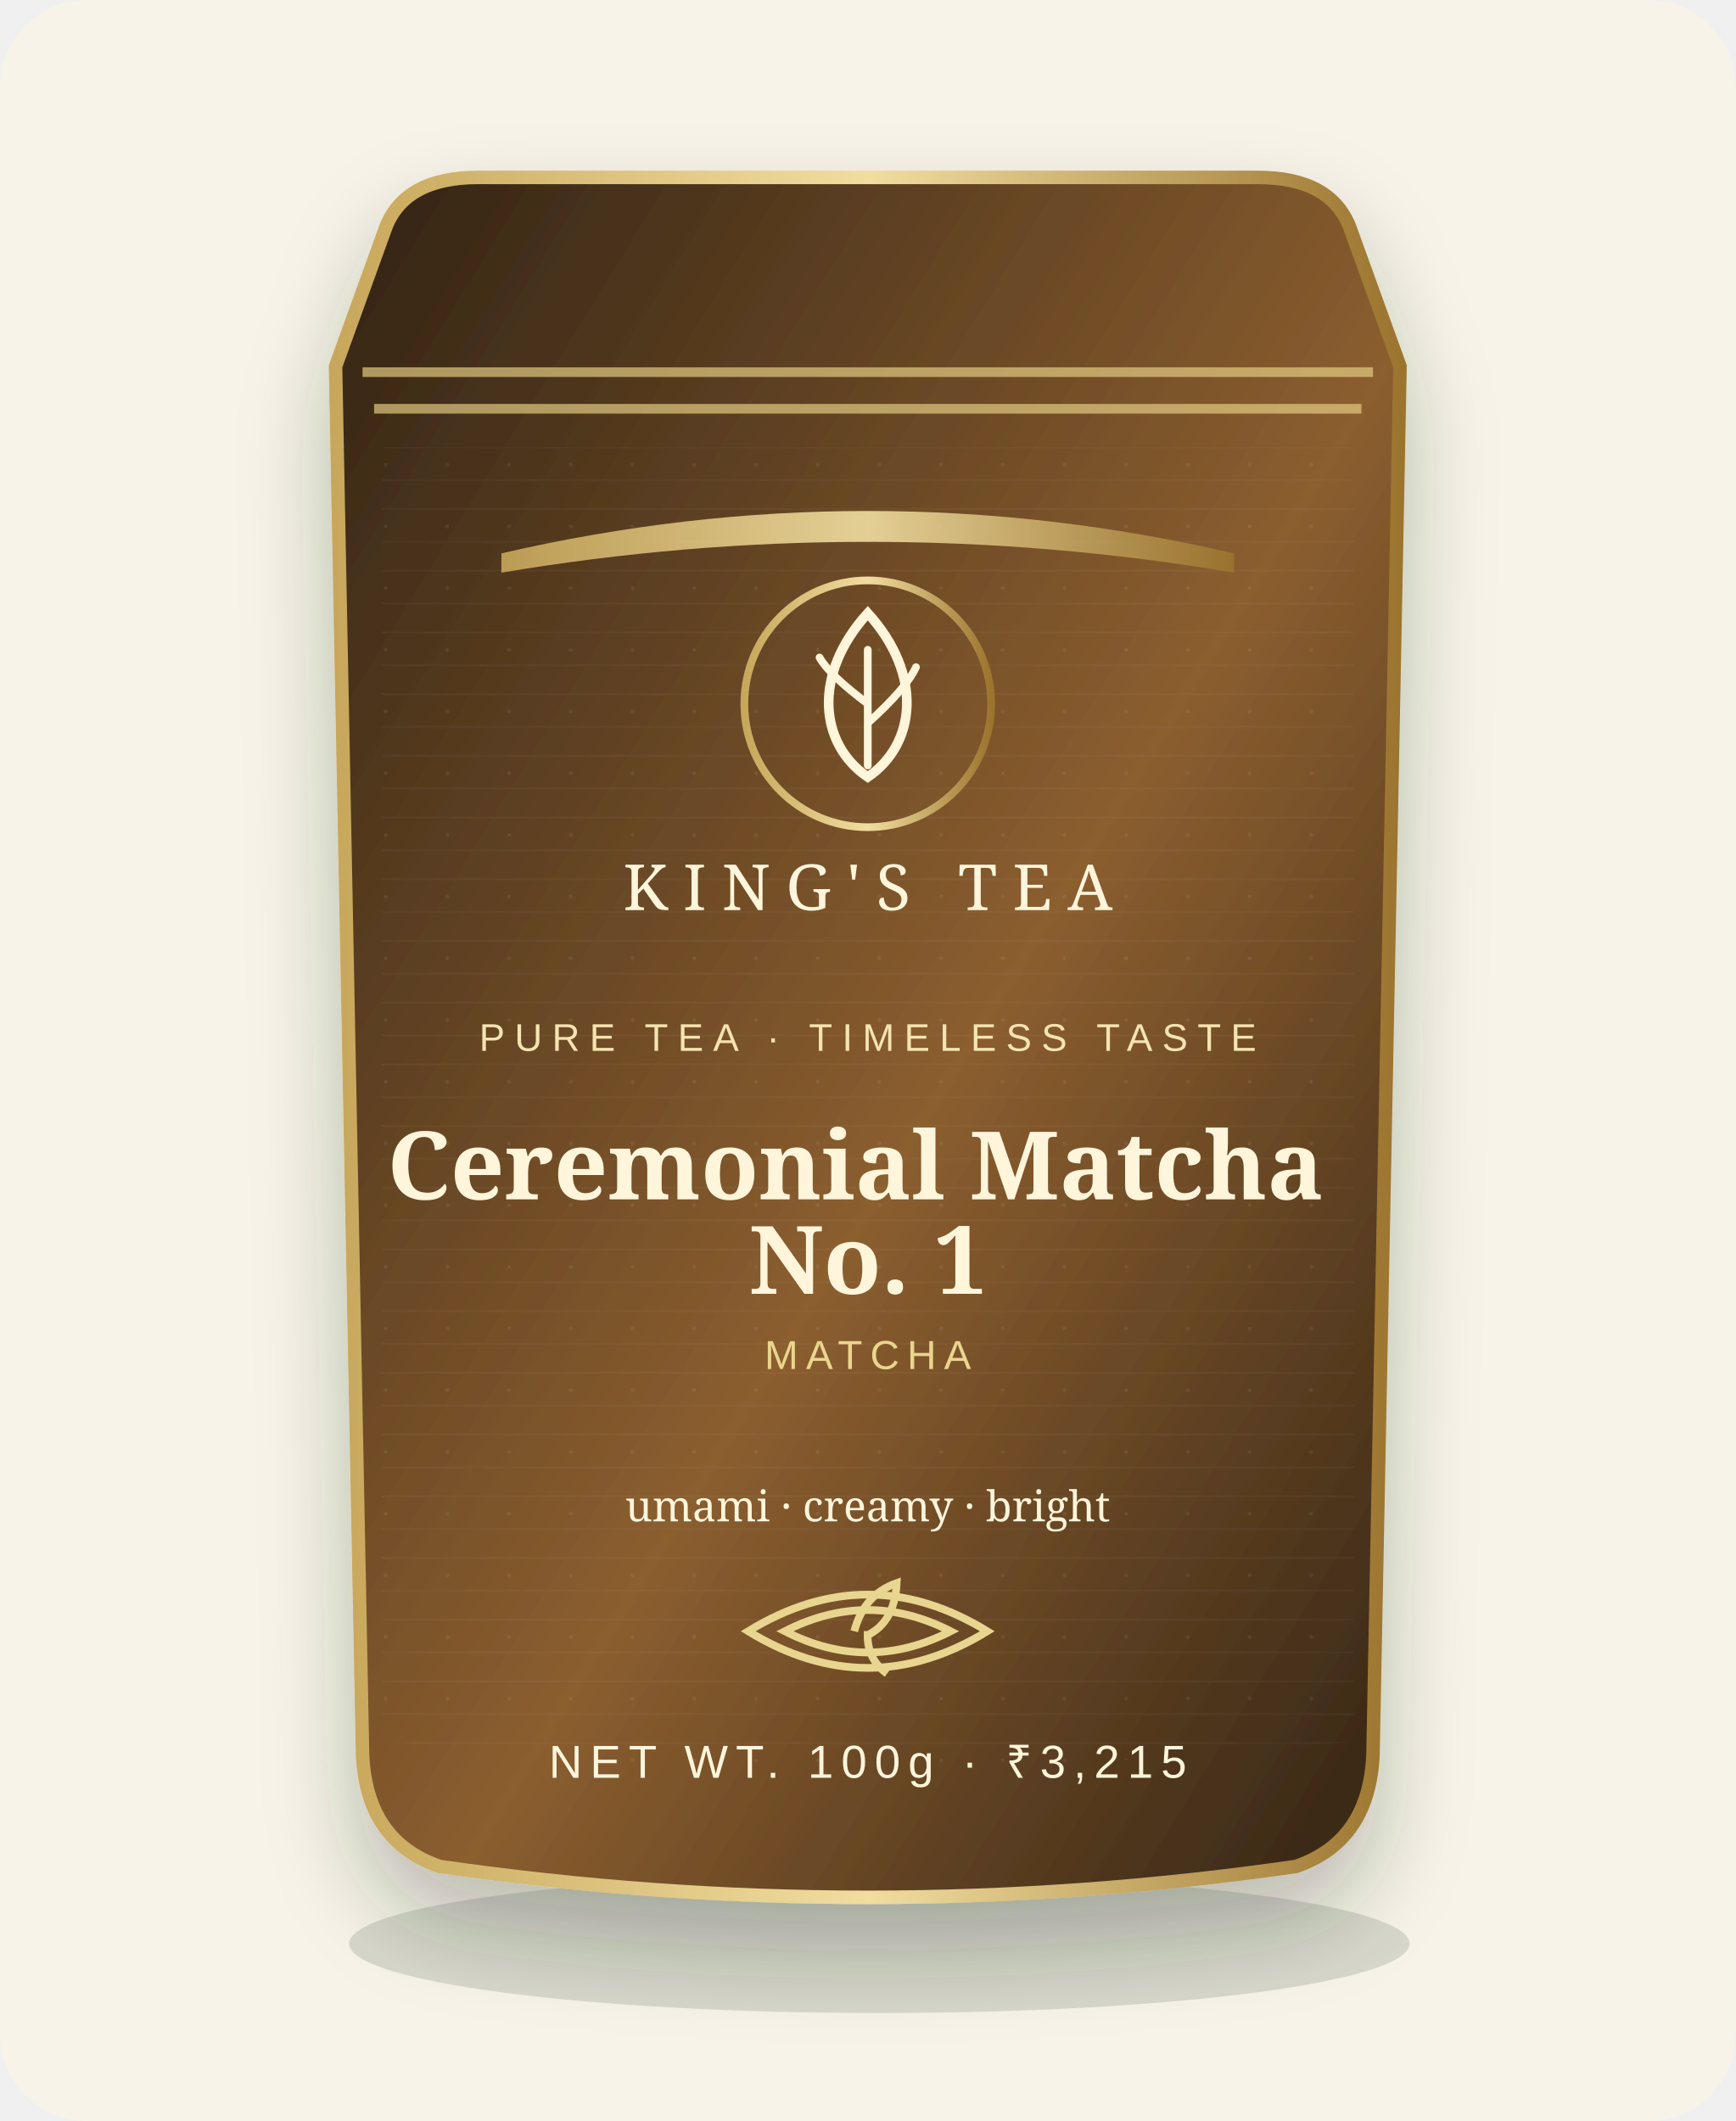
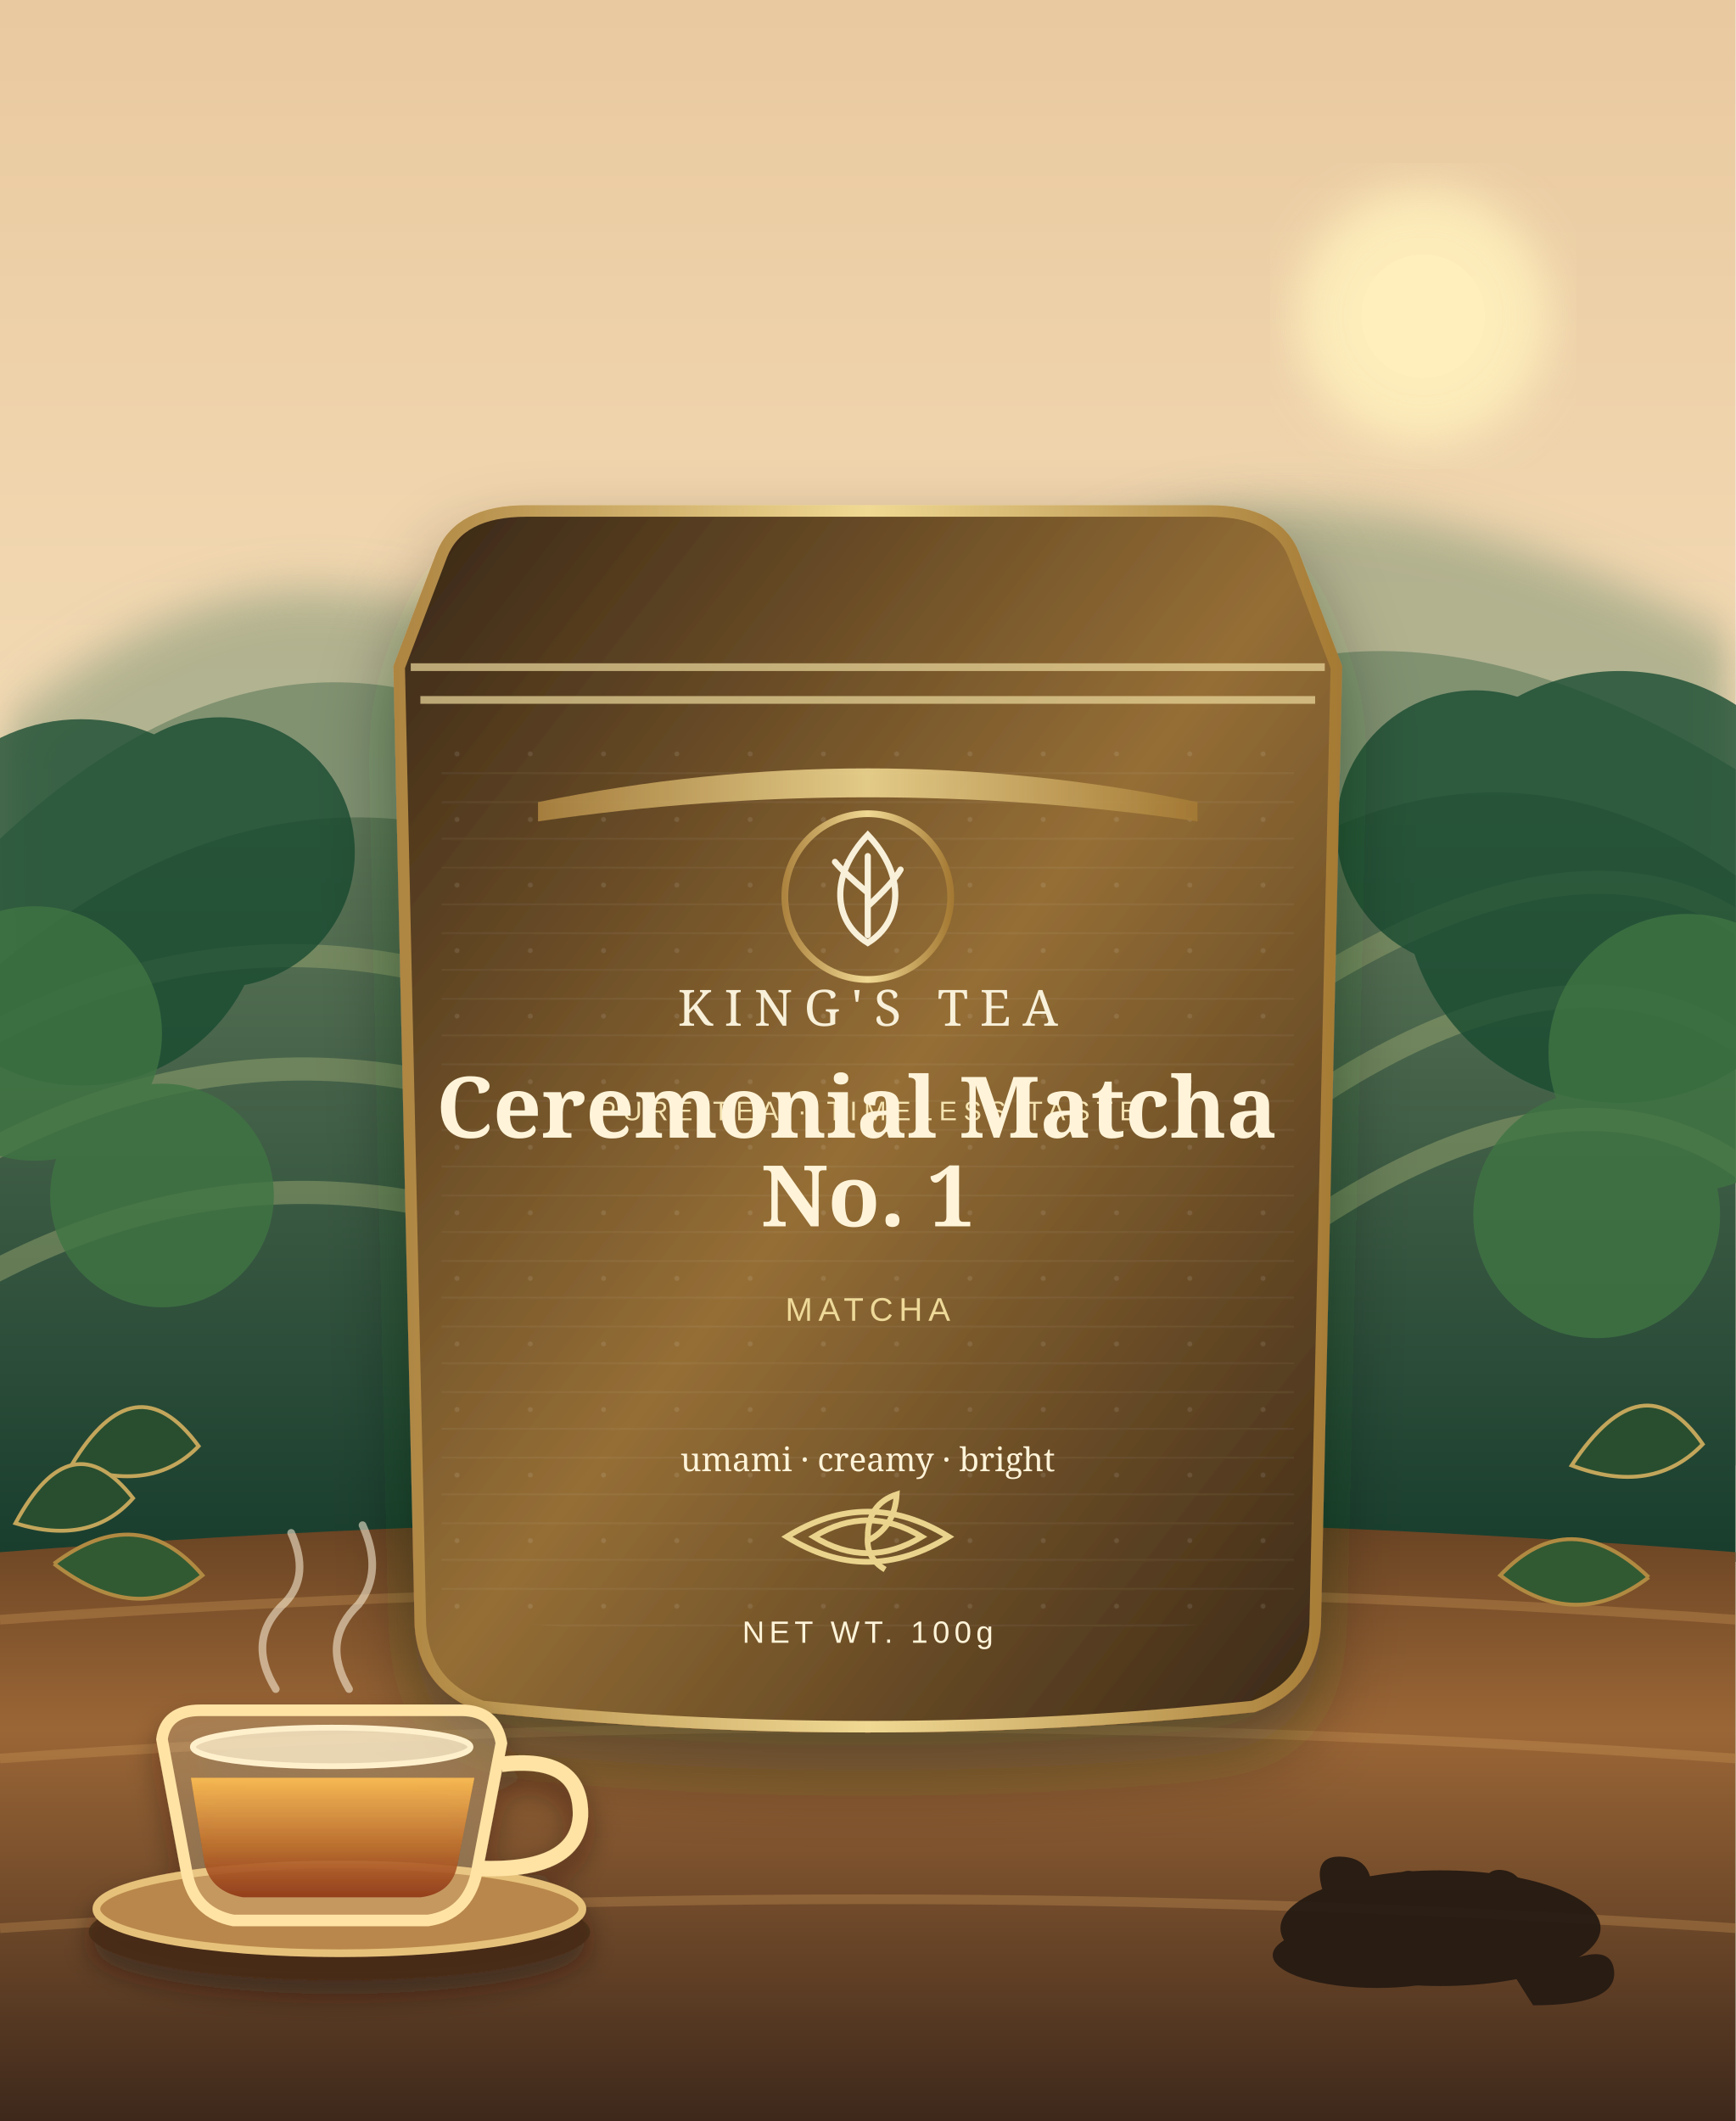
<svg xmlns="http://www.w3.org/2000/svg" width="900" height="1100" viewBox="0 0 900 1100" role="img" aria-labelledby="title desc">
  <defs>
+     <linearGradient id="sky" x2="0" y2="1">
+       <stop stop-color="#e9c99f" />
+       <stop offset=".45" stop-color="#f6dfba" />
+       <stop offset="1" stop-color="#a5b58a" />
+     </linearGradient>
+     <linearGradient id="hills" x2="0" y2="1">
+       <stop stop-color="#61795a" />
+       <stop offset="1" stop-color="#183d2d" />
+     </linearGradient>
    <linearGradient id="pouch" x1="0" y1="0" x2="1" y2="1">
-       <stop stop-color="#302214" />
-       <stop offset=".55" stop-color="#8b5e2f" />
-       <stop offset="1" stop-color="#302214" />
+       <stop stop-color="#382616" />
+       <stop offset=".5" stop-color="#956e35" />
+       <stop offset="1" stop-color="#382616" />
    </linearGradient>
-     <linearGradient id="foil" x1="0" y1="0" x2="1" y2="0">
-       <stop stop-color="#c7a75b" />
-       <stop offset=".5" stop-color="#f1dda0" />
-       <stop offset="1" stop-color="#9b742e" />
+     <linearGradient id="foil" x2="1">
+       <stop stop-color="#ae8541" />
+       <stop offset=".5" stop-color="#f0d993" />
+       <stop offset="1" stop-color="#a57a34" />
    </linearGradient>
+     <linearGradient id="wood" x2="0" y2="1">
+       <stop stop-color="#684323" />
+       <stop offset=".35" stop-color="#9b6636" />
+       <stop offset="1" stop-color="#3d281b" />
+     </linearGradient>
+     <linearGradient id="tea" x2="0" y2="1">
+       <stop stop-color="#ffbf54" />
+       <stop offset="1" stop-color="#8e3515" />
+     </linearGradient>
+     <filter id="soft">
+       <feGaussianBlur stdDeviation="12" />
+     </filter>
    <filter id="shadow" x="-30%" y="-20%" width="160%" height="160%">
-       <feDropShadow dx="0" dy="24" stdDeviation="22" flood-color="#1a2c20" flood-opacity=".28" />
+       <feDropShadow dx="0" dy="20" stdDeviation="20" flood-color="#10271d" flood-opacity=".42" />
    </filter>
-     <pattern id="grain" width="32" height="32" patternUnits="userSpaceOnUse">
-       <path d="M0 8h32M0 25h32" stroke="#fff" stroke-opacity=".035" />
-       <circle cx="8" cy="17" r="1" fill="#fff" fill-opacity=".07" />
+     <filter id="cupShadow" x="-40%" y="-40%" width="180%" height="190%">
+       <feDropShadow dx="0" dy="8" stdDeviation="7" flood-color="#20170e" flood-opacity=".5" />
+     </filter>
+     <pattern id="grain" width="38" height="34" patternUnits="userSpaceOnUse">
+       <path d="M0 8h38M0 27h38" stroke="#fff" stroke-opacity=".045" />
+       <circle cx="9" cy="17" r="1.3" fill="#fff" fill-opacity=".1" />
    </pattern>
  </defs>
-   <rect width="900" height="1100" rx="45" fill="#f7f3e8" />
-   <ellipse cx="456" cy="1008" rx="275" ry="36" fill="#18271f" opacity=".14" />
+   <rect width="900" height="1100" fill="url(#sky)" />
+   <circle cx="738" cy="164" r="66" fill="#fff1bd" opacity=".86" filter="url(#soft)" />
+   <circle cx="738" cy="164" r="32" fill="#fff0bd" opacity=".9" />
+   <path d="M0 378 Q132 260 266 334 T530 307 T900 332 V700 H0Z" fill="#8b9b7a" opacity=".62" filter="url(#soft)" />
+   <path d="M0 435 Q153 292 306 401 Q424 291 574 390 Q708 281 900 399 V760 H0Z" fill="#718768" opacity=".76" />
+   <path d="M0 500 Q162 366 328 468 Q489 354 640 458 Q774 366 900 454 V810 H0Z" fill="url(#hills)" />
+   <g fill="none" stroke="#9eaa72" stroke-width="12" opacity=".46">
+     <path d="M-40 558 Q125 446 310 535 T680 510 T950 530" />
+     <path d="M-40 617 Q135 504 320 595 T680 570 T950 590" />
+     <path d="M-40 681 Q135 568 320 659 T680 634 T950 654" />
+   </g>
+   <g fill="#174a30" opacity=".78">
+     <circle cx="42" cy="468" r="95" />
+     <circle cx="114" cy="442" r="70" />
+     <circle cx="840" cy="460" r="112" />
+     <circle cx="765" cy="430" r="72" />
+   </g>
+   <g fill="#3f7442" opacity=".8">
+     <circle cx="18" cy="536" r="66" />
+     <circle cx="875" cy="546" r="72" />
+     <circle cx="84" cy="620" r="58" />
+     <circle cx="828" cy="630" r="64" />
+   </g>
+   <path d="M0 805 Q450 770 900 805 V1100 H0Z" fill="url(#wood)" />
+   <path d="M0 840 Q450 808 900 840 M0 912 Q450 880 900 912 M0 1000 Q450 970 900 1000" fill="none" stroke="#d19a57" stroke-width="5" opacity=".32" />
+   <path d="M28 811 Q72 778 105 817 Q71 844 28 811 M855 818 Q814 779 778 817 Q817 847 855 818" fill="#315a32" stroke="#b18a42" stroke-width="2" />
+   <g fill="#261a12" opacity=".95">
+     <ellipse cx="747" cy="1000" rx="83" ry="30" />
+     <ellipse cx="714" cy="1014" rx="54" ry="17" />
+     <path d="M690 991q-14-30 7-28t11 34q18-38 30-22t-12 37q35-29 41-9t-43 25q-35 7-34-37Z" />
+     <path d="M771 1002q-8-35 9-32t9 39q21-31 31-15t-21 30q36-20 38-2t-42 18Z" />
+   </g>
  <g filter="url(#shadow)">
-     <path d="M200 118 Q210 92 248 92 H652 Q690 92 700 118 L726 190 L712 910 Q710 955 672 968 Q450 1000 228 968 Q190 955 188 910 L174 190 Z" fill="url(#pouch)" stroke="url(#foil)" stroke-width="7" />
-     <path d="M188 193 H712 M194 212 H706" stroke="#e7cf85" stroke-opacity=".67" stroke-width="5" />
-     <path d="M198 232 H702 V903 Q450 930 198 903 Z" fill="url(#grain)" />
-     <path d="M260 287 Q450 243 640 287 L640 297 Q450 265 260 297Z" fill="url(#foil)" opacity=".9" />
-     <circle cx="450" cy="365" r="64" fill="none" stroke="url(#foil)" stroke-width="4" />
-     <path d="M450 318 C421 350 425 386 450 403 C475 386 479 350 450 318Z" fill="none" stroke="#fff5db" stroke-width="5" />
-     <path d="M450 337 V397 M450 365 Q430 350 425 341 M450 375 Q470 357 475 346" fill="none" stroke="#fff5db" stroke-width="4" stroke-linecap="round" />
-     <text x="450" y="472" text-anchor="middle" font-family="Georgia,serif" font-size="33" letter-spacing="8" fill="#fff5db">KING'S TEA</text>
-     <path d="M310 497 H590" stroke="url(#foil)" stroke-width="3" />
-     <text x="450" y="545" text-anchor="middle" font-family="Arial,sans-serif" font-size="20" letter-spacing="5" fill="#f5e4b1">PURE TEA · TIMELESS TASTE</text>
-     <text text-anchor="middle" font-family="Georgia,serif" font-size="49" font-weight="bold" fill="#fff5db">
-       <tspan x="450" y="622">Ceremonial Matcha</tspan>
-       <tspan x="450" y="671">No. 1</tspan>
+     <path d="M229 288 Q238 265 273 265 H627 Q662 265 671 288 L693 346 L682 843 Q680 874 650 885 Q450 906 250 885 Q220 874 218 843 L207 346 Z" fill="url(#pouch)" stroke="url(#foil)" stroke-width="6" />
+     <path d="M213 346 H687 M218 363 H682" stroke="#edda9d" stroke-opacity=".7" stroke-width="4" />
+     <path d="M229 383 H671 V838 Q450 861 229 838Z" fill="url(#grain)" />
+     <path d="M279 416 Q450 381 621 416 L621 426 Q450 401 279 426Z" fill="url(#foil)" opacity=".88" />
+     <circle cx="450" cy="465" r="43" fill="none" stroke="url(#foil)" stroke-width="3.5" />
+     <path d="M450 433 C430 454 432 478 450 489 C468 478 470 454 450 433Z M450 444 V485 M450 463 Q437 452 433 447 M450 470 Q463 458 467 451" fill="none" stroke="#f8f0d9" stroke-width="3.2" stroke-linecap="round" />
+     <text x="450" y="532" text-anchor="middle" font-family="Georgia,serif" font-size="26" letter-spacing="6" fill="#f8f0d9">KING'S TEA</text>
+     <path d="M328 550 H572" stroke="url(#foil)" stroke-width="2.5" />
+     <text x="450" y="581" text-anchor="middle" font-family="Arial,sans-serif" font-size="14" letter-spacing="3.4" fill="#f5e4b1">PURE TEA · TIMELESS TASTE</text>
+     <text text-anchor="middle" font-family="Georgia,serif" font-size="44" font-weight="bold" fill="#fff4d9">
+       <tspan x="450" y="590">Ceremonial Matcha</tspan>
+       <tspan x="450" y="636">No. 1</tspan>
    </text>
-     <text x="450" y="710" text-anchor="middle" font-family="Arial,sans-serif" font-size="21" letter-spacing="4" fill="#ead58e">MATCHA</text>
-     <path d="M295 741 H605" stroke="url(#foil)" stroke-width="2" opacity=".85" />
-     <text x="450" y="789" text-anchor="middle" font-family="Georgia,serif" font-size="22" fill="#fff5db">umami · creamy · bright</text>
-     <g transform="translate(450 846)" fill="none" stroke="#e8d58f" stroke-width="4">
-       <path d="M-62 0 Q0 -38 62 0 Q0 38 -62 0Z" />
-       <path d="M-43 0 Q0 -22 43 0 Q0 22 -43 0Z" />
-       <path d="M-7 0 Q-2 -19 15 -25 Q14 -5 0 2 M0 0 Q-1 14 10 22" />
+     <text x="450" y="685" text-anchor="middle" font-family="Arial,sans-serif" font-size="17" letter-spacing="3" fill="#eed999">MATCHA</text>
+     <path d="M327 728 H573" stroke="url(#foil)" stroke-width="2" opacity=".88" />
+     <text x="450" y="763" text-anchor="middle" font-family="Georgia,serif" font-size="17" fill="#fff4d9">umami  ·  creamy  ·  bright</text>
+     <g transform="translate(450 797)" fill="none" stroke="#ead48d" stroke-width="3">
+       <path d="M-42 0 Q0 -26 42 0 Q0 26 -42 0Z" />
+       <path d="M-28 0 Q0 -17 28 0 Q0 17 -28 0Z" />
+       <path d="M0 0 Q0 -17 15 -22 Q14 -5 0 2 M0 0 Q-1 11 9 17" />
    </g>
-     <text x="450" y="922" text-anchor="middle" font-family="Arial,sans-serif" font-size="24" letter-spacing="4" fill="#fff5db">NET WT. 100g  ·  ₹3,215</text>
+     <text x="450" y="852" text-anchor="middle" font-family="Arial,sans-serif" font-size="16" letter-spacing="2.4" fill="#fff4d9">NET WT. 100g</text>
+   </g>
+   <g filter="url(#cupShadow)">
+     <ellipse cx="176" cy="1002" rx="130" ry="25" fill="#4a2d18" opacity=".9" />
+     <ellipse cx="176" cy="990" rx="126" ry="23" fill="#b9874b" stroke="#e6c17a" stroke-width="4" />
+     <path d="M84 902 Q86 887 104 887 H239 Q257 887 260 904 L247 972 Q242 993 222 996 H121 Q101 992 97 972Z" fill="#f5ddaa" fill-opacity=".2" stroke="#ffe3a5" stroke-width="6" />
+     <path d="M99 922 H246 L237 968 Q234 982 218 984 H126 Q109 981 106 966Z" fill="url(#tea)" opacity=".9" />
+     <path d="M260 915 Q302 910 301 942 Q299 971 248 969" fill="none" stroke="#ffe3a5" stroke-width="8" />
+     <ellipse cx="172" cy="906" rx="72" ry="10" fill="#fff0cc" fill-opacity=".75" stroke="#fff0cc" stroke-width="3" />
+   </g>
+   <g fill="none" stroke="#fff4dc" stroke-width="4" stroke-linecap="round" opacity=".55">
+     <path d="M143 876 Q127 850 148 831 Q161 817 151 795" />
+     <path d="M181 876 Q166 851 186 832 Q199 815 188 791" />
+   </g>
+   <g fill="#284e2f" stroke="#c3a65b" stroke-width="2">
+     <path d="M37 760 Q70 705 103 750 Q79 775 37 760Z" />
+     <path d="M8 790 Q37 736 69 777 Q47 802 8 790Z" />
+     <path d="M815 760 Q852 704 883 749 Q857 776 815 760Z" />
  </g>
</svg>
